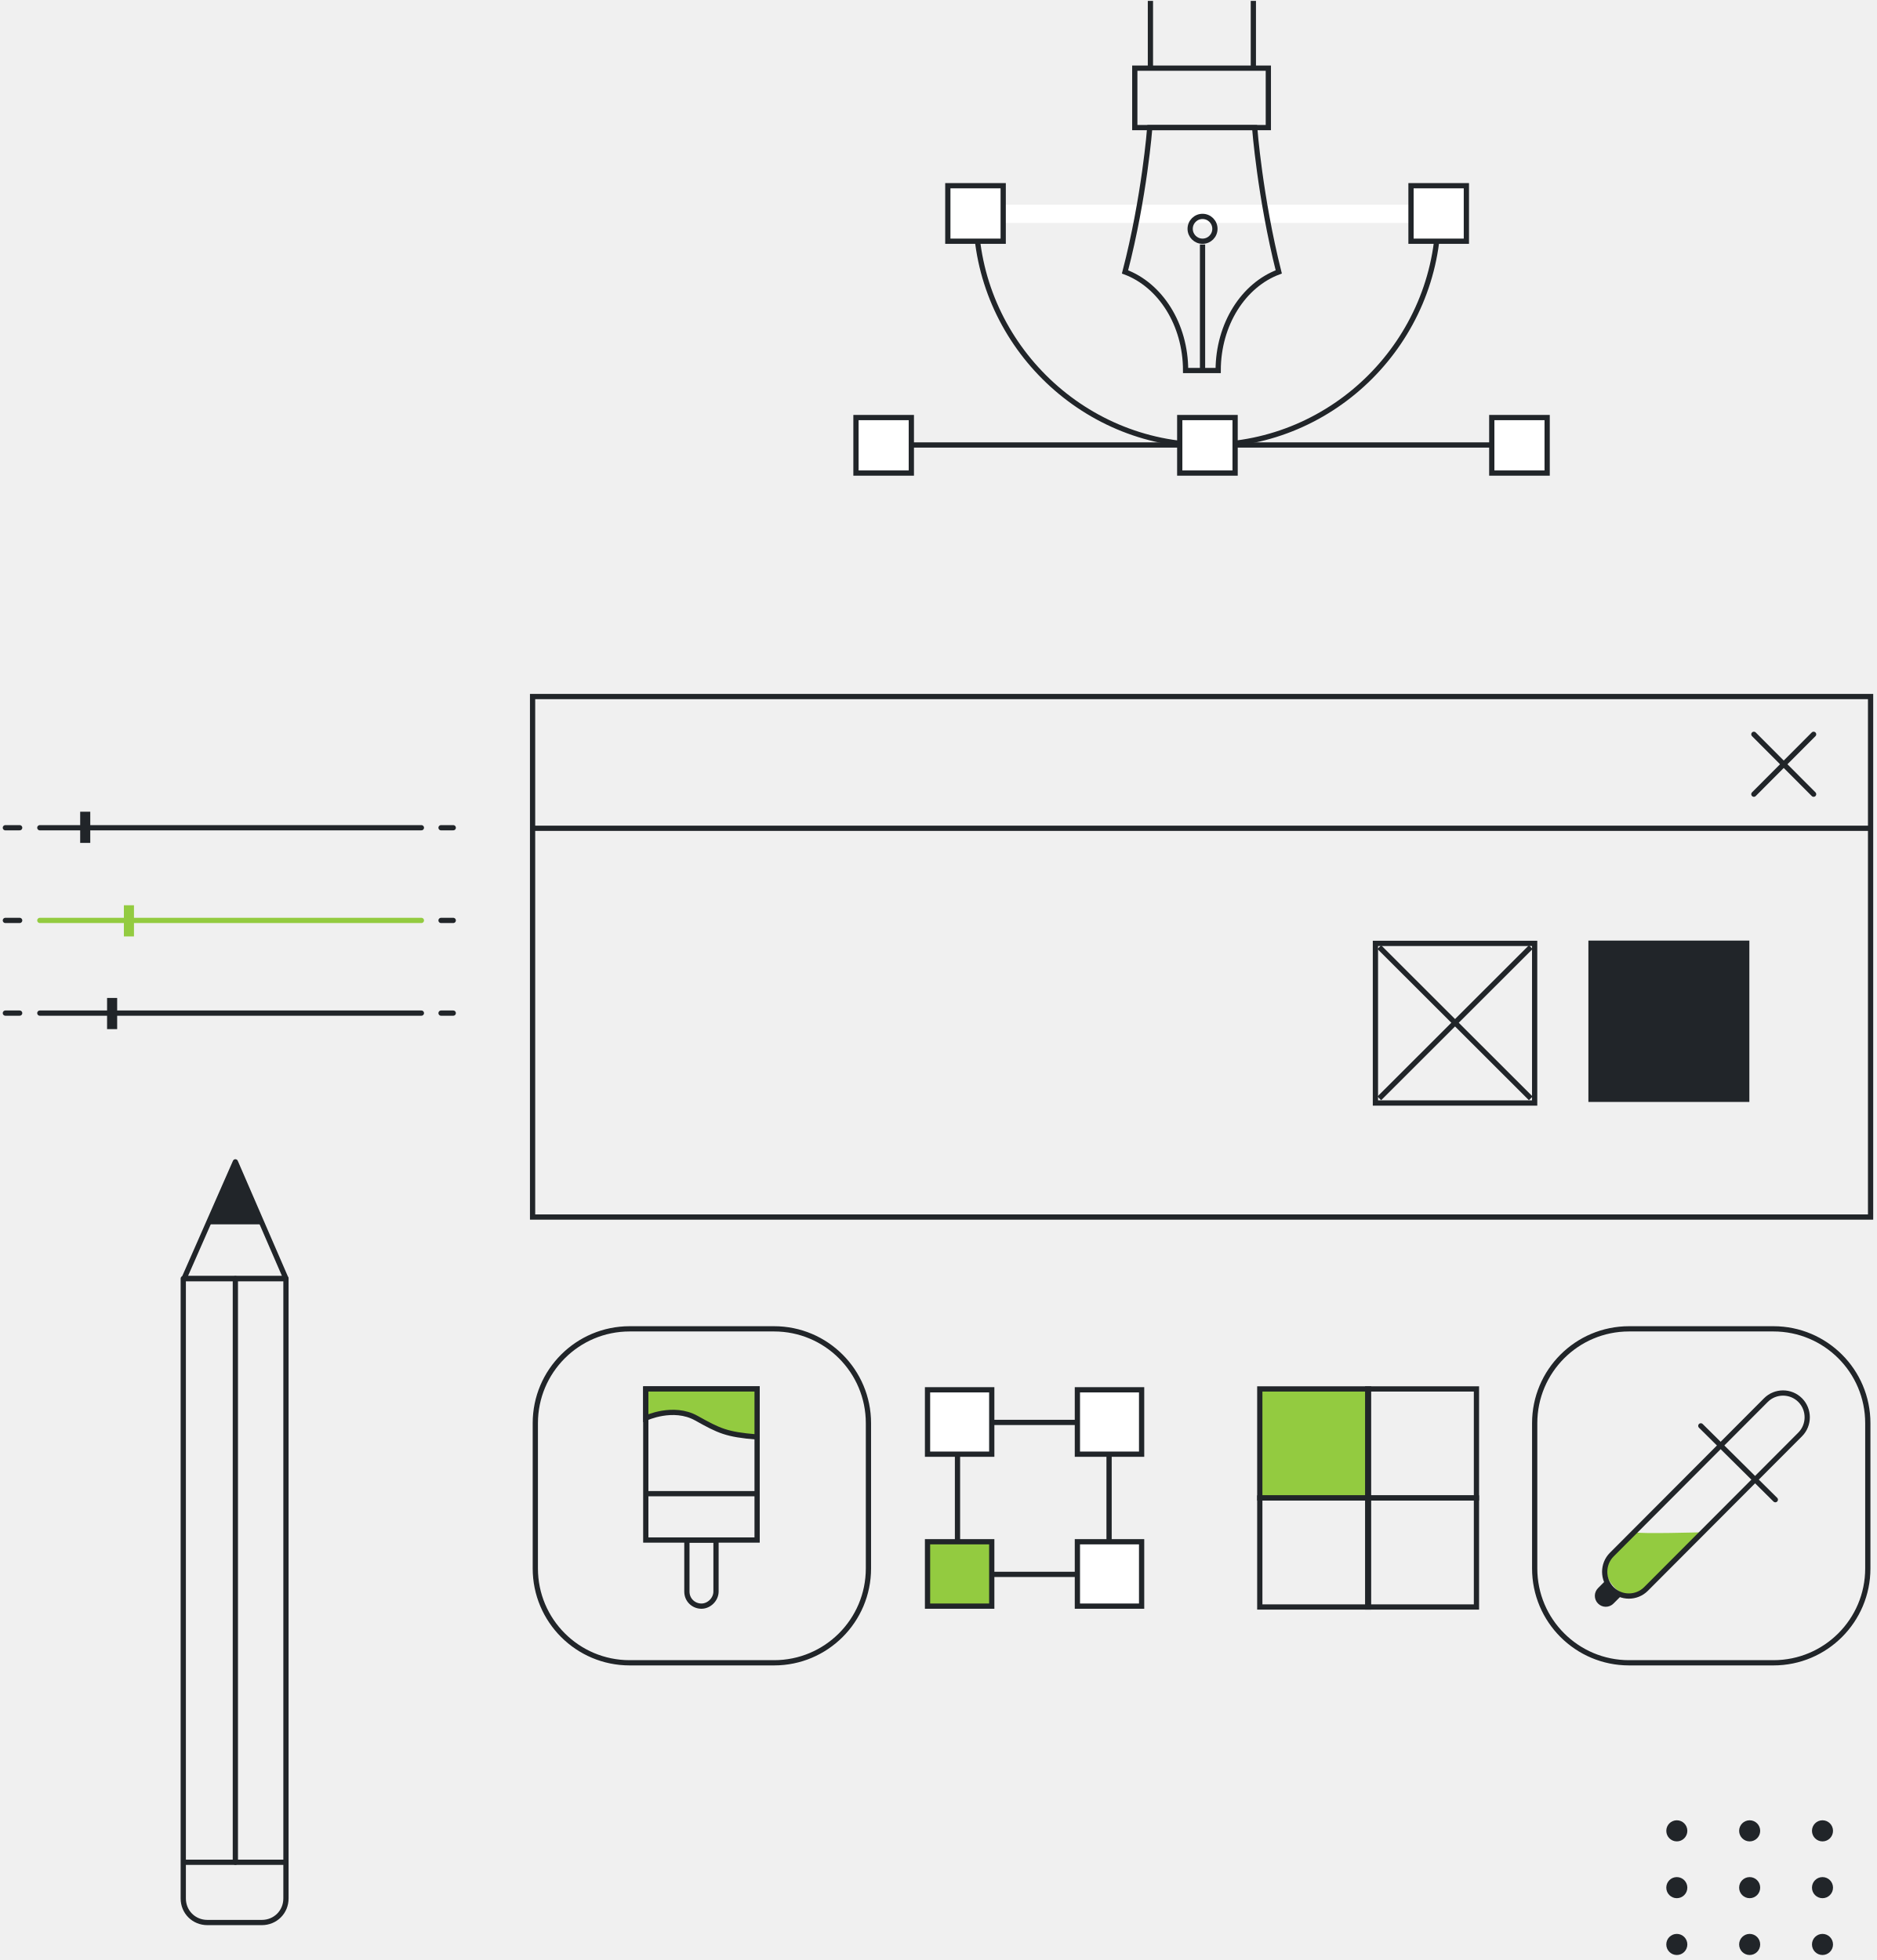
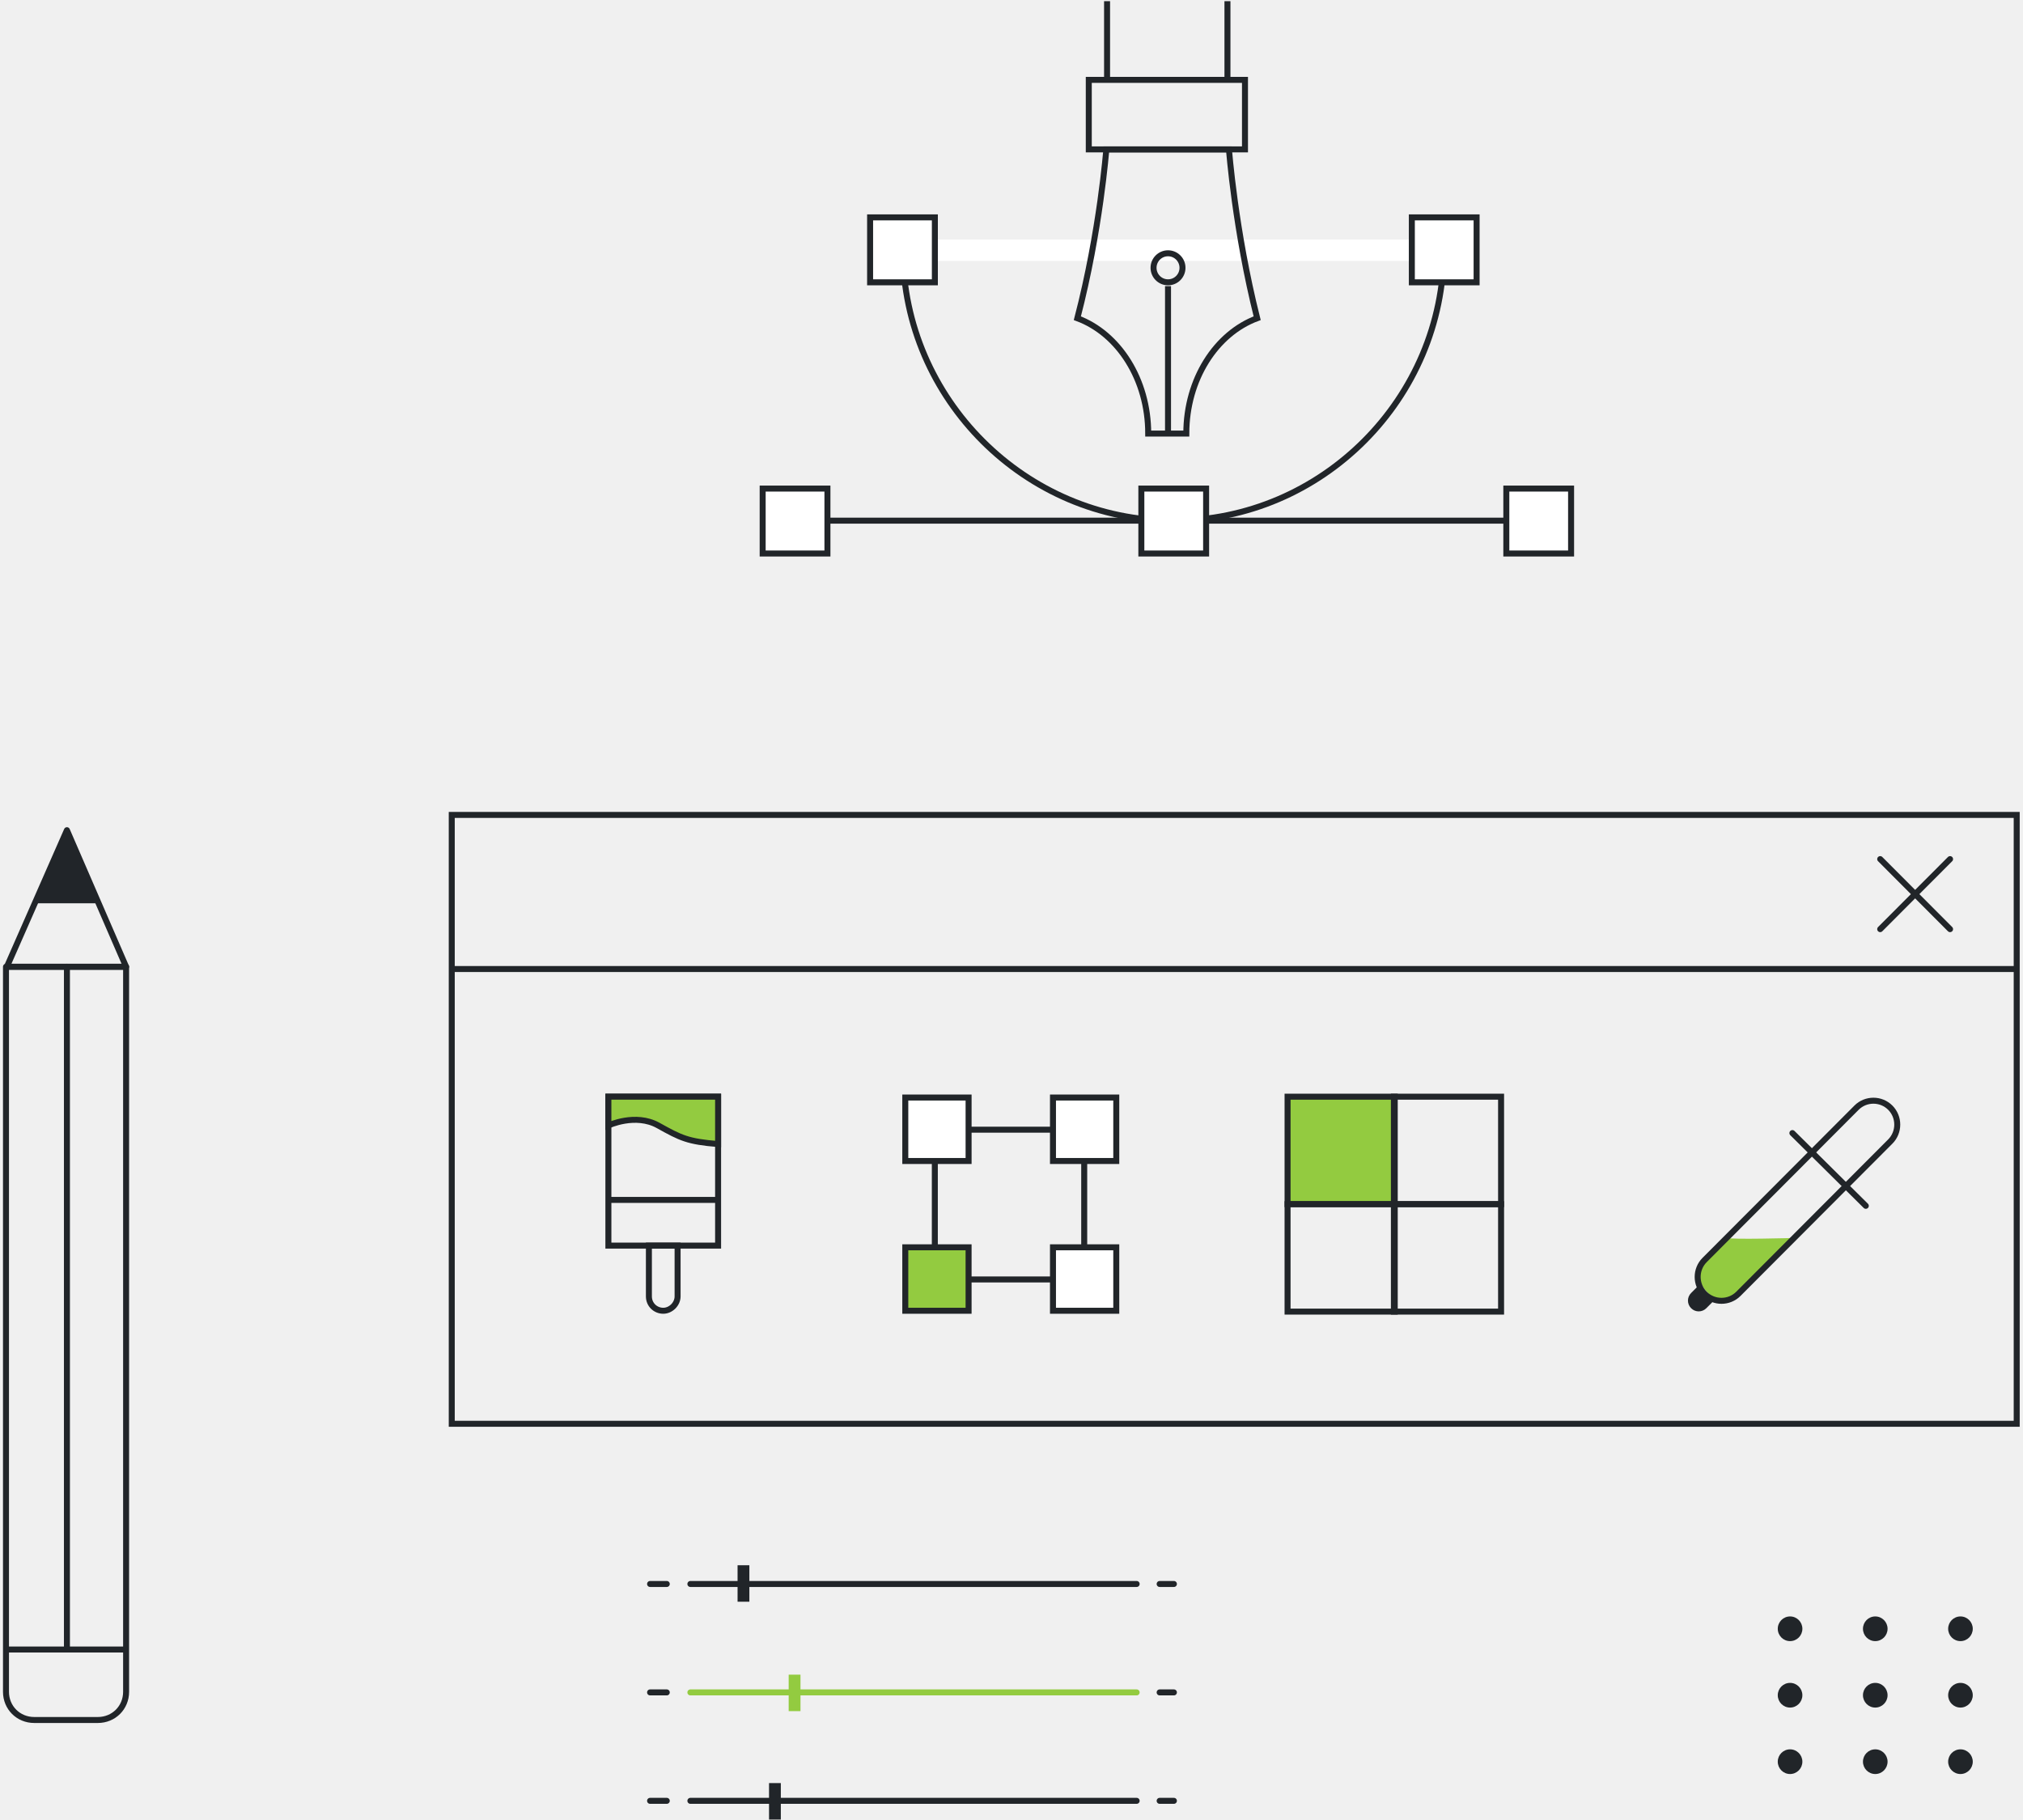
- <svg xmlns="http://www.w3.org/2000/svg" width="358" height="374" viewBox="0 0 358 374" fill="none">
-   <path d="M35.111 243.974L54.562 243.974L54.562 362.25C54.562 364.837 52.545 366.849 49.951 366.849L39.577 366.849C36.984 366.849 34.967 364.837 34.967 362.25L34.967 243.974L35.111 243.974Z" stroke="#212529" stroke-miterlimit="10" stroke-linecap="round" stroke-linejoin="round" />
-   <path d="M44.909 221.698L54.562 243.974L35.111 243.974L44.909 221.698Z" stroke="#212529" stroke-miterlimit="10" stroke-linecap="round" stroke-linejoin="round" />
-   <path d="M44.908 355.352L44.908 243.974" stroke="#212529" stroke-miterlimit="10" stroke-linecap="round" stroke-linejoin="round" />
-   <path d="M54.562 355.352L35.111 355.352" stroke="#212529" stroke-miterlimit="10" />
-   <path d="M50.095 233.626L39.433 233.626L44.908 221.698L50.095 233.626Z" fill="#212529" />
-   <path d="M319.948 351.366C321.056 351.366 321.955 350.465 321.955 349.353C321.955 348.242 321.056 347.34 319.948 347.34C318.839 347.34 317.94 348.242 317.94 349.353C317.94 350.465 318.839 351.366 319.948 351.366Z" fill="#212529" />
-   <path d="M333.845 351.367C334.954 351.367 335.853 350.465 335.853 349.353C335.853 348.242 334.954 347.34 333.845 347.34C332.736 347.34 331.837 348.242 331.837 349.353C331.837 350.465 332.736 351.367 333.845 351.367Z" fill="#212529" />
-   <path d="M347.743 351.367C348.852 351.367 349.751 350.465 349.751 349.353C349.751 348.242 348.852 347.34 347.743 347.34C346.634 347.34 345.735 348.242 345.735 349.353C345.735 350.465 346.634 351.367 347.743 351.367Z" fill="#212529" />
-   <path d="M319.946 362.206C321.055 362.206 321.954 361.305 321.954 360.193C321.954 359.081 321.055 358.18 319.946 358.18C318.837 358.18 317.938 359.081 317.938 360.193C317.938 361.305 318.837 362.206 319.946 362.206Z" fill="#212529" />
-   <path d="M333.845 362.206C334.954 362.206 335.853 361.305 335.853 360.193C335.853 359.081 334.954 358.18 333.845 358.18C332.736 358.18 331.837 359.081 331.837 360.193C331.837 361.305 332.736 362.206 333.845 362.206Z" fill="#212529" />
-   <path d="M347.743 362.206C348.852 362.206 349.751 361.305 349.751 360.193C349.751 359.081 348.852 358.18 347.743 358.18C346.634 358.18 345.735 359.081 345.735 360.193C345.735 361.305 346.634 362.206 347.743 362.206Z" fill="#212529" />
-   <path d="M319.946 373.046C321.055 373.046 321.954 372.145 321.954 371.033C321.954 369.921 321.055 369.02 319.946 369.02C318.837 369.02 317.938 369.921 317.938 371.033C317.938 372.145 318.837 373.046 319.946 373.046Z" fill="#212529" />
-   <path d="M333.845 373.046C334.954 373.046 335.853 372.145 335.853 371.033C335.853 369.921 334.954 369.02 333.845 369.02C332.736 369.02 331.837 369.921 331.837 371.033C331.837 372.145 332.736 373.046 333.845 373.046Z" fill="#212529" />
-   <path d="M347.743 373.046C348.852 373.046 349.751 372.145 349.751 371.033C349.751 369.921 348.852 369.02 347.743 369.02C346.634 369.02 345.735 369.921 345.735 371.033C345.735 372.145 346.634 373.046 347.743 373.046Z" fill="#212529" />
-   <path d="M147.703 253.564H120.141C110.2 253.564 102.141 261.623 102.141 271.564V299.288C102.141 309.23 110.199 317.288 120.141 317.288H147.703C157.644 317.288 165.703 309.23 165.703 299.288V271.564C165.703 261.623 157.644 253.564 147.703 253.564Z" stroke="#212529" stroke-miterlimit="10" />
-   <path d="M338.389 253.564H310.827C300.886 253.564 292.827 261.623 292.827 271.564V299.288C292.827 309.23 300.886 317.288 310.827 317.288H338.389C348.33 317.288 356.389 309.23 356.389 299.288V271.564C356.389 261.623 348.33 253.564 338.389 253.564Z" stroke="#212529" stroke-miterlimit="10" />
-   <path d="M261.128 265.031H240.376V285.836H261.128V265.031Z" fill="#93CB40" stroke="#212529" stroke-miterlimit="10" />
-   <path d="M261.128 285.836H240.376V306.64H261.128V285.836Z" stroke="#212529" stroke-miterlimit="10" />
-   <path d="M281.716 265.031H260.964V285.836H281.716V265.031Z" stroke="#212529" stroke-miterlimit="10" />
-   <path d="M281.716 285.836H260.964V306.64H281.716V285.836Z" stroke="#212529" stroke-miterlimit="10" />
-   <path d="M211.618 271.42H182.696V300.416H211.618V271.42Z" stroke="#212529" stroke-miterlimit="10" />
-   <path d="M189.232 265.195H176.978V277.481H189.232V265.195Z" fill="white" stroke="#212529" stroke-miterlimit="10" />
-   <path d="M217.827 265.195H205.572V277.481H217.827V265.195Z" fill="white" stroke="#212529" stroke-miterlimit="10" />
-   <path d="M189.232 294.19H176.978V306.477H189.232V294.19Z" fill="#93CB40" stroke="#212529" stroke-miterlimit="10" />
-   <path d="M217.827 294.19H205.572V306.477H217.827V294.19Z" fill="white" stroke="#212529" stroke-miterlimit="10" />
-   <path d="M144.461 293.863H123.219V265.031H144.461V283.706V293.863Z" stroke="#212529" stroke-miterlimit="10" />
-   <path d="M123.382 285.017H144.46" stroke="#212529" stroke-miterlimit="10" />
-   <path d="M133.84 306.477C132.369 306.477 131.062 305.33 131.062 303.692V293.863H136.618V303.692C136.618 305.166 135.31 306.477 133.84 306.477Z" stroke="#212529" stroke-miterlimit="10" />
-   <path d="M123.219 270.601C123.219 270.601 128.448 268.144 132.859 270.601C137.271 273.058 138.578 273.714 144.461 274.205V265.031H123.219V270.601Z" fill="#93CB40" stroke="#212529" stroke-miterlimit="10" />
-   <path d="M311.945 292.389C312.925 292.716 324.69 292.389 324.69 292.389L314.232 303.2C314.232 303.2 310.964 305.985 308.023 302.873C305.082 299.76 307.206 297.303 308.023 296.484C308.677 295.665 311.945 292.389 311.945 292.389Z" fill="#93CB40" />
-   <path d="M307.533 303.2C305.735 301.398 305.735 298.45 307.533 296.648L336.944 267.161C338.742 265.359 341.683 265.359 343.48 267.161C345.278 268.963 345.278 271.912 343.48 273.714L314.069 303.2C312.271 305.002 309.33 305.002 307.533 303.2Z" stroke="#212529" stroke-miterlimit="10" />
-   <path d="M304.918 305.985C304.101 305.166 304.101 303.856 304.918 303.036L306.389 301.562L309.33 304.511L307.86 305.985C307.043 306.804 305.735 306.804 304.918 305.985Z" fill="#212529" />
-   <path d="M324.526 272.075L338.742 286.163" stroke="#212529" stroke-miterlimit="10" stroke-linecap="round" />
-   <path d="M7.6 157.945H80.403" stroke="#212529" stroke-miterlimit="10" stroke-linecap="round" />
-   <path d="M1.025 157.945H3.751" stroke="#212529" stroke-miterlimit="10" stroke-linecap="round" />
-   <path d="M1.025 175.632H3.751" stroke="#212529" stroke-miterlimit="10" stroke-linecap="round" />
-   <path d="M1.025 193.319H3.751" stroke="#212529" stroke-miterlimit="10" stroke-linecap="round" />
-   <path d="M84.154 157.945H86.482" stroke="#212529" stroke-miterlimit="10" stroke-linecap="round" />
-   <path d="M84.154 175.632H86.482" stroke="#212529" stroke-miterlimit="10" stroke-linecap="round" />
-   <path d="M84.154 193.319H86.482" stroke="#212529" stroke-miterlimit="10" stroke-linecap="round" />
-   <path d="M7.6 175.632H80.403" stroke="#93CB40" stroke-miterlimit="10" stroke-linecap="round" />
-   <path d="M7.6 193.319H80.403" stroke="#212529" stroke-miterlimit="10" stroke-linecap="round" />
-   <path d="M17.223 154.89H15.299V160.839H17.223V154.89Z" fill="#212529" />
-   <path d="M25.563 172.738H23.638V178.687H25.563V172.738Z" fill="#93CB40" />
-   <path d="M22.356 190.425H20.431V196.374H22.356V190.425Z" fill="#212529" />
-   <path d="M334.65 140.118L346.047 151.545" stroke="#212529" stroke-miterlimit="10" stroke-linecap="round" />
-   <path d="M346.047 140.118L334.65 151.545" stroke="#212529" stroke-miterlimit="10" stroke-linecap="round" />
-   <path d="M356.918 232.232H101.62V158.752V132.911H356.918V232.232Z" stroke="#212529" stroke-miterlimit="10" />
-   <path d="M356.918 158.049H101.62" stroke="#212529" stroke-miterlimit="10" />
-   <path d="M333.287 179.983H303.576V209.77H333.287V179.983Z" fill="#212529" stroke="#212529" stroke-miterlimit="10" stroke-linecap="round" />
-   <path d="M292.82 180.013H262.438V210.472H292.82V180.013Z" stroke="#212529" stroke-miterlimit="10" stroke-linecap="round" />
-   <path d="M263.177 209.586L292.081 180.727" stroke="#212529" stroke-miterlimit="10" />
-   <path d="M292.081 209.586L263.177 180.727" stroke="#212529" stroke-miterlimit="10" />
-   <path d="M168.544 84.91H290.358" stroke="#212529" stroke-miterlimit="10" />
-   <path d="M230.321 40.671H274.448C274.448 64.971 254.56 84.91 230.321 84.91C206.207 84.91 186.319 65.096 186.195 40.92L230.321 40.671Z" stroke="#212529" stroke-miterlimit="10" />
-   <path d="M272.335 39.051H186.195V42.54H272.335V39.051Z" fill="white" />
-   <path d="M279.793 35.437H269.227V46.029H279.793V35.437Z" fill="white" stroke="#212529" stroke-miterlimit="10" />
-   <path d="M191.416 35.437H180.85V46.029H191.416V35.437Z" fill="white" stroke="#212529" stroke-miterlimit="10" />
-   <path d="M235.666 79.676H225.101V90.268H235.666V79.676Z" fill="white" stroke="#212529" stroke-miterlimit="10" />
-   <path d="M295.206 79.676H284.64V90.268H295.206V79.676Z" fill="white" stroke="#212529" stroke-miterlimit="10" />
-   <path d="M173.889 79.676H163.324V90.268H173.889V79.676Z" fill="white" stroke="#212529" stroke-miterlimit="10" />
-   <path d="M239.395 24.346H219.383C219.383 24.346 218.389 37.555 214.66 51.886C221.372 54.379 226.22 61.856 226.22 70.703H229.327H232.435C232.435 61.856 237.282 54.379 243.994 51.886C240.39 37.555 239.395 24.346 239.395 24.346Z" stroke="#212529" stroke-miterlimit="10" />
-   <path d="M229.451 46.652V70.579" stroke="#212529" stroke-miterlimit="10" />
-   <path d="M229.452 46.029C230.756 46.029 231.813 44.969 231.813 43.661C231.813 42.354 230.756 41.294 229.452 41.294C228.147 41.294 227.09 42.354 227.09 43.661C227.09 44.969 228.147 46.029 229.452 46.029Z" stroke="#212529" stroke-miterlimit="10" />
-   <path d="M242.006 13.006H216.524V24.346H242.006V13.006Z" stroke="#212529" stroke-miterlimit="10" />
-   <path d="M219.507 0.17V13.006" stroke="#212529" stroke-miterlimit="10" />
-   <path d="M239.146 0.17V13.006" stroke="#212529" stroke-miterlimit="10" />
+ <svg xmlns="http://www.w3.org/2000/svg" width="338" height="304" viewBox="0 0 338 304" fill="none">
+   <path d="M1.148 161.512L21.069 161.512L21.069 282.647C21.069 285.296 19.003 287.357 16.346 287.357L5.722 287.357C3.066 287.357 1 285.296 1 282.647L1 161.512L1.148 161.512Z" stroke="#212529" stroke-miterlimit="10" stroke-linecap="round" stroke-linejoin="round" />
+   <path d="M11.182 138.698L21.069 161.512L1.148 161.512L11.182 138.698Z" stroke="#212529" stroke-miterlimit="10" stroke-linecap="round" stroke-linejoin="round" />
+   <path d="M11.182 275.582L11.182 161.512" stroke="#212529" stroke-miterlimit="10" stroke-linecap="round" stroke-linejoin="round" />
+   <path d="M21.069 275.582L1.148 275.582" stroke="#212529" stroke-miterlimit="10" />
+   <path d="M16.494 150.914L5.575 150.914L11.182 138.697L16.494 150.914Z" fill="#212529" />
+   <path d="M299.083 274.179C300.219 274.179 301.14 273.256 301.14 272.117C301.14 270.978 300.219 270.055 299.083 270.055C297.948 270.055 297.027 270.978 297.027 272.117C297.027 273.256 297.948 274.179 299.083 274.179Z" fill="#212529" />
+   <path d="M313.317 274.179C314.452 274.179 315.373 273.256 315.373 272.117C315.373 270.978 314.452 270.055 313.317 270.055C312.181 270.055 311.261 270.978 311.261 272.117C311.261 273.256 312.181 274.179 313.317 274.179Z" fill="#212529" />
+   <path d="M327.551 274.179C328.686 274.179 329.607 273.256 329.607 272.117C329.607 270.978 328.686 270.055 327.551 270.055C326.415 270.055 325.495 270.978 325.495 272.117C325.495 273.256 326.415 274.179 327.551 274.179Z" fill="#212529" />
+   <path d="M299.082 285.281C300.218 285.281 301.138 284.357 301.138 283.219C301.138 282.08 300.218 281.157 299.082 281.157C297.946 281.157 297.026 282.08 297.026 283.219C297.026 284.357 297.946 285.281 299.082 285.281Z" fill="#212529" />
+   <path d="M313.317 285.281C314.452 285.281 315.373 284.357 315.373 283.219C315.373 282.08 314.452 281.157 313.317 281.157C312.181 281.157 311.261 282.08 311.261 283.219C311.261 284.357 312.181 285.281 313.317 285.281Z" fill="#212529" />
+   <path d="M327.551 285.281C328.686 285.281 329.607 284.357 329.607 283.219C329.607 282.08 328.686 281.157 327.551 281.157C326.415 281.157 325.495 282.08 325.495 283.219C325.495 284.357 326.415 285.281 327.551 285.281Z" fill="#212529" />
+   <path d="M299.082 296.383C300.218 296.383 301.138 295.459 301.138 294.321C301.138 293.182 300.218 292.259 299.082 292.259C297.946 292.259 297.026 293.182 297.026 294.321C297.026 295.459 297.946 296.383 299.082 296.383Z" fill="#212529" />
+   <path d="M313.317 296.383C314.452 296.383 315.373 295.459 315.373 294.321C315.373 293.182 314.452 292.259 313.317 292.259C312.181 292.259 311.261 293.182 311.261 294.321C311.261 295.459 312.181 296.383 313.317 296.383Z" fill="#212529" />
+   <path d="M327.551 296.383C328.686 296.383 329.607 295.459 329.607 294.321C329.607 293.182 328.686 292.259 327.551 292.259C326.415 292.259 325.495 293.182 325.495 294.321C325.495 295.459 326.415 296.383 327.551 296.383Z" fill="#212529" />
+   <path d="M233.032 183.222H215.125V201.175H233.032V183.222Z" fill="#93CB40" stroke="#212529" stroke-miterlimit="10" />
+   <path d="M233.032 201.175H215.124V219.128H233.032V201.175Z" stroke="#212529" stroke-miterlimit="10" />
+   <path d="M250.798 183.222H232.891V201.175H250.798V183.222Z" stroke="#212529" stroke-miterlimit="10" />
+   <path d="M250.798 201.175H232.891V219.128H250.798V201.175Z" stroke="#212529" stroke-miterlimit="10" />
+   <path d="M181.148 188.735H156.19V213.756H181.148V188.735Z" stroke="#212529" stroke-miterlimit="10" />
+   <path d="M161.831 183.363H151.255V193.966H161.831V183.363Z" fill="white" stroke="#212529" stroke-miterlimit="10" />
+   <path d="M186.506 183.363H175.93V193.966H186.506V183.363Z" fill="white" stroke="#212529" stroke-miterlimit="10" />
+   <path d="M161.83 208.385H151.255V218.987H161.83V208.385Z" fill="#93CB40" stroke="#212529" stroke-miterlimit="10" />
+   <path d="M186.506 208.385H175.93V218.987H186.506V208.385Z" fill="white" stroke="#212529" stroke-miterlimit="10" />
+   <path d="M119.979 208.102H101.649V183.222H119.979V199.337V208.102Z" stroke="#212529" stroke-miterlimit="10" />
+   <path d="M101.79 200.468H119.979" stroke="#212529" stroke-miterlimit="10" />
+   <path d="M110.814 218.987C109.545 218.987 108.417 217.997 108.417 216.584V208.102H113.211V216.584C113.211 217.856 112.083 218.987 110.814 218.987Z" stroke="#212529" stroke-miterlimit="10" />
+   <path d="M101.649 188.028C101.649 188.028 106.161 185.908 109.968 188.028C113.775 190.149 114.903 190.714 119.979 191.138V183.222H101.649V188.028Z" fill="#93CB40" stroke="#212529" stroke-miterlimit="10" />
+   <path d="M288.613 206.829C289.459 207.112 299.611 206.829 299.611 206.829L290.587 216.159C290.587 216.159 287.767 218.563 285.229 215.877C282.691 213.191 284.524 211.07 285.229 210.364C285.793 209.657 288.613 206.829 288.613 206.829Z" fill="#93CB40" />
+   <path d="M284.806 216.159C283.255 214.604 283.255 212.06 284.806 210.505L310.187 185.059C311.738 183.504 314.276 183.504 315.827 185.059C317.378 186.614 317.378 189.159 315.827 190.714L290.446 216.159C288.895 217.714 286.357 217.714 284.806 216.159Z" stroke="#212529" stroke-miterlimit="10" />
+   <path d="M282.55 218.563C281.845 217.856 281.845 216.725 282.55 216.018L283.819 214.746L286.357 217.29L285.088 218.563C284.383 219.269 283.255 219.269 282.55 218.563Z" fill="#212529" />
+   <path d="M299.47 189.3L311.738 201.457" stroke="#212529" stroke-miterlimit="10" stroke-linecap="round" />
+   <path d="M115.347 264.633H189.91" stroke="#212529" stroke-miterlimit="10" stroke-linecap="round" />
+   <path d="M108.613 264.633H111.405" stroke="#212529" stroke-miterlimit="10" stroke-linecap="round" />
+   <path d="M108.613 282.747H111.405" stroke="#212529" stroke-miterlimit="10" stroke-linecap="round" />
+   <path d="M108.613 300.862H111.405" stroke="#212529" stroke-miterlimit="10" stroke-linecap="round" />
+   <path d="M193.751 264.633H196.135" stroke="#212529" stroke-miterlimit="10" stroke-linecap="round" />
+   <path d="M193.751 282.747H196.135" stroke="#212529" stroke-miterlimit="10" stroke-linecap="round" />
+   <path d="M193.751 300.862H196.135" stroke="#212529" stroke-miterlimit="10" stroke-linecap="round" />
+   <path d="M115.347 282.747H189.91" stroke="#93CB40" stroke-miterlimit="10" stroke-linecap="round" />
+   <path d="M115.347 300.862H189.91" stroke="#212529" stroke-miterlimit="10" stroke-linecap="round" />
+   <path d="M125.203 261.504H123.232V267.597H125.203V261.504Z" fill="#212529" />
+   <path d="M133.744 279.783H131.772V285.876H133.744V279.783Z" fill="#93CB40" />
+   <path d="M130.459 297.897H128.488V303.99H130.459V297.897Z" fill="#212529" />
+   <path d="M314.141 143.529L325.814 155.232" stroke="#212529" stroke-miterlimit="10" stroke-linecap="round" />
+   <path d="M325.814 143.529L314.141 155.232" stroke="#212529" stroke-miterlimit="10" stroke-linecap="round" />
+   <path d="M336.948 237.869H75.478V162.613V136.147H336.948V237.869Z" stroke="#212529" stroke-miterlimit="10" />
+   <path d="M336.948 161.893H75.478" stroke="#212529" stroke-miterlimit="10" />
+   <path d="M132.772 86.986H257.531" stroke="#212529" stroke-miterlimit="10" />
+   <path d="M196.042 41.678H241.235C241.235 66.565 220.867 86.986 196.042 86.986C171.345 86.986 150.976 66.693 150.849 41.933L196.042 41.678Z" stroke="#212529" stroke-miterlimit="10" />
+   <path d="M239.071 40.018H150.849V43.592H239.071V40.018Z" fill="white" />
+   <path d="M246.709 36.317H235.888V47.166H246.709V36.317Z" fill="white" stroke="#212529" stroke-miterlimit="10" />
+   <path d="M156.196 36.317H145.375V47.166H156.196V36.317Z" fill="white" stroke="#212529" stroke-miterlimit="10" />
+   <path d="M201.516 81.626H190.695V92.474H201.516V81.626Z" fill="white" stroke="#212529" stroke-miterlimit="10" />
+   <path d="M262.495 81.626H251.674V92.474H262.495V81.626Z" fill="white" stroke="#212529" stroke-miterlimit="10" />
+   <path d="M138.246 81.626H127.425V92.474H138.246V81.626Z" fill="white" stroke="#212529" stroke-miterlimit="10" />
+   <path d="M205.336 24.958H184.84C184.84 24.958 183.822 38.487 180.002 53.164C186.877 55.717 191.842 63.375 191.842 72.436H195.024H198.207C198.207 63.375 203.172 55.717 210.046 53.164C206.354 38.487 205.336 24.958 205.336 24.958Z" stroke="#212529" stroke-miterlimit="10" />
+   <path d="M195.151 47.804V72.309" stroke="#212529" stroke-miterlimit="10" />
+   <path d="M195.152 47.166C196.488 47.166 197.57 46.08 197.57 44.741C197.57 43.401 196.488 42.316 195.152 42.316C193.816 42.316 192.733 43.401 192.733 44.741C192.733 46.08 193.816 47.166 195.152 47.166Z" stroke="#212529" stroke-miterlimit="10" />
+   <path d="M208.01 13.344H181.912V24.958H208.01V13.344Z" stroke="#212529" stroke-miterlimit="10" />
+   <path d="M184.967 0.198V13.344" stroke="#212529" stroke-miterlimit="10" />
+   <path d="M205.081 0.198V13.344" stroke="#212529" stroke-miterlimit="10" />
</svg>
